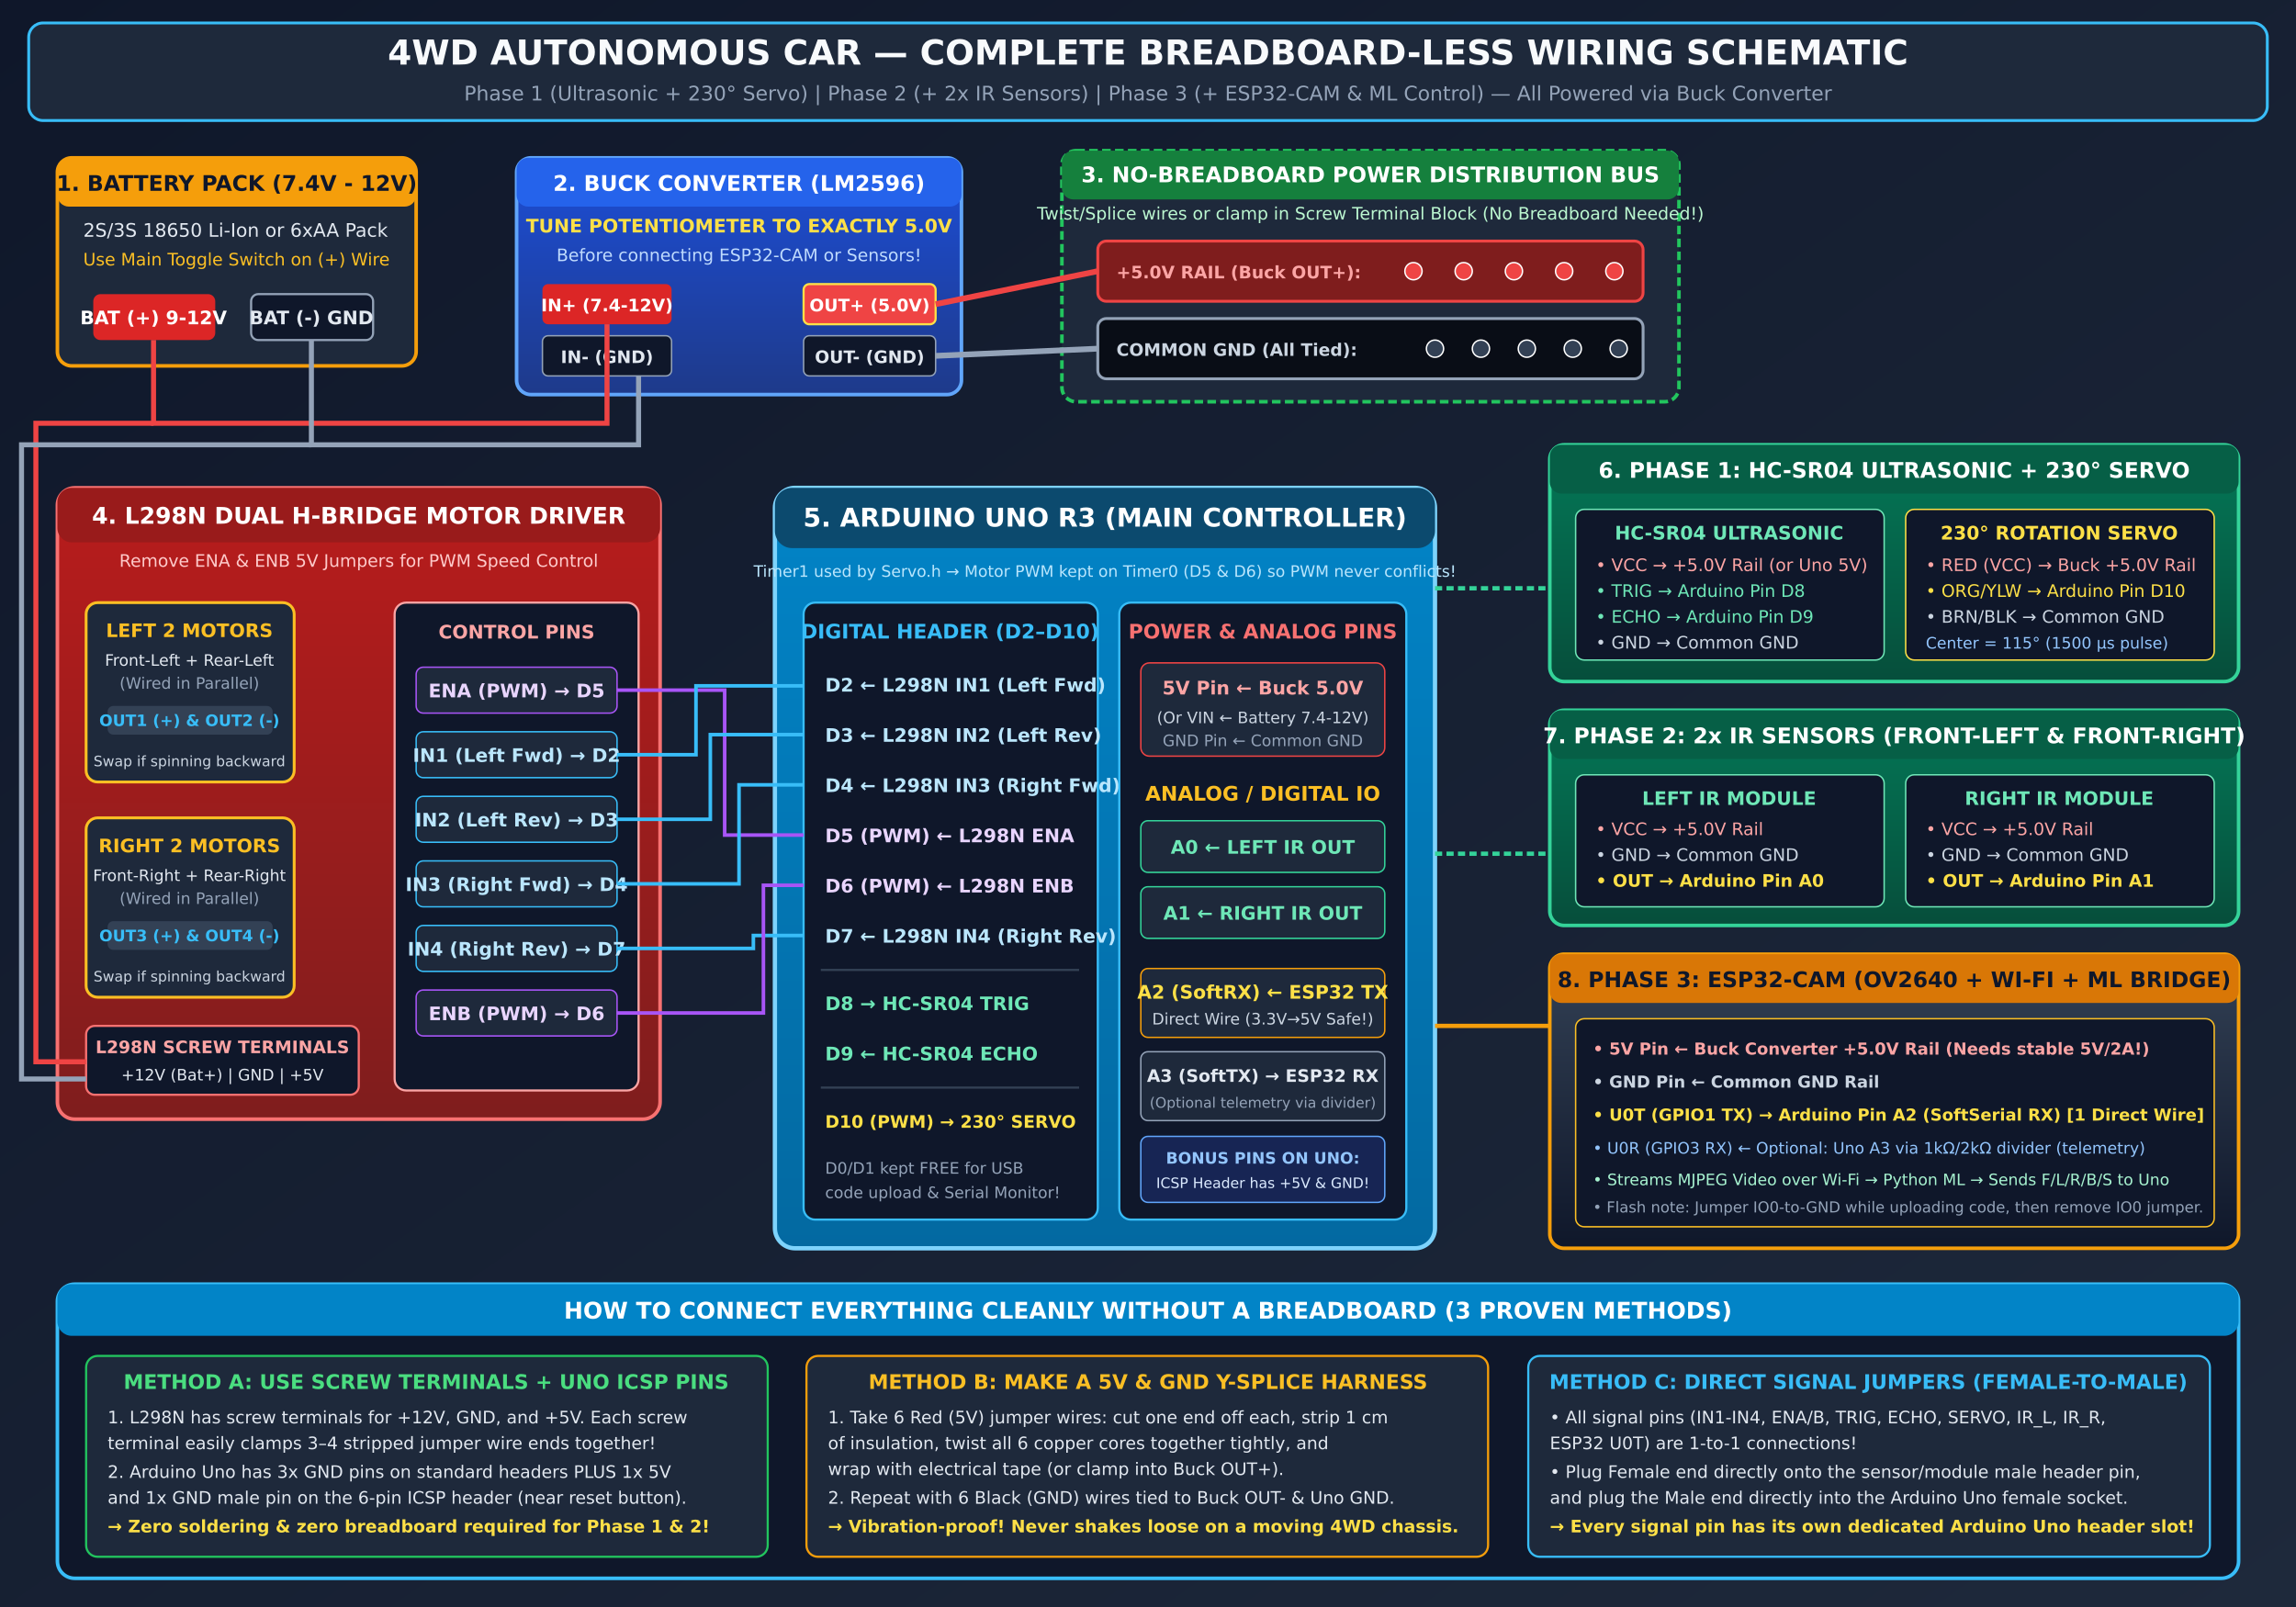
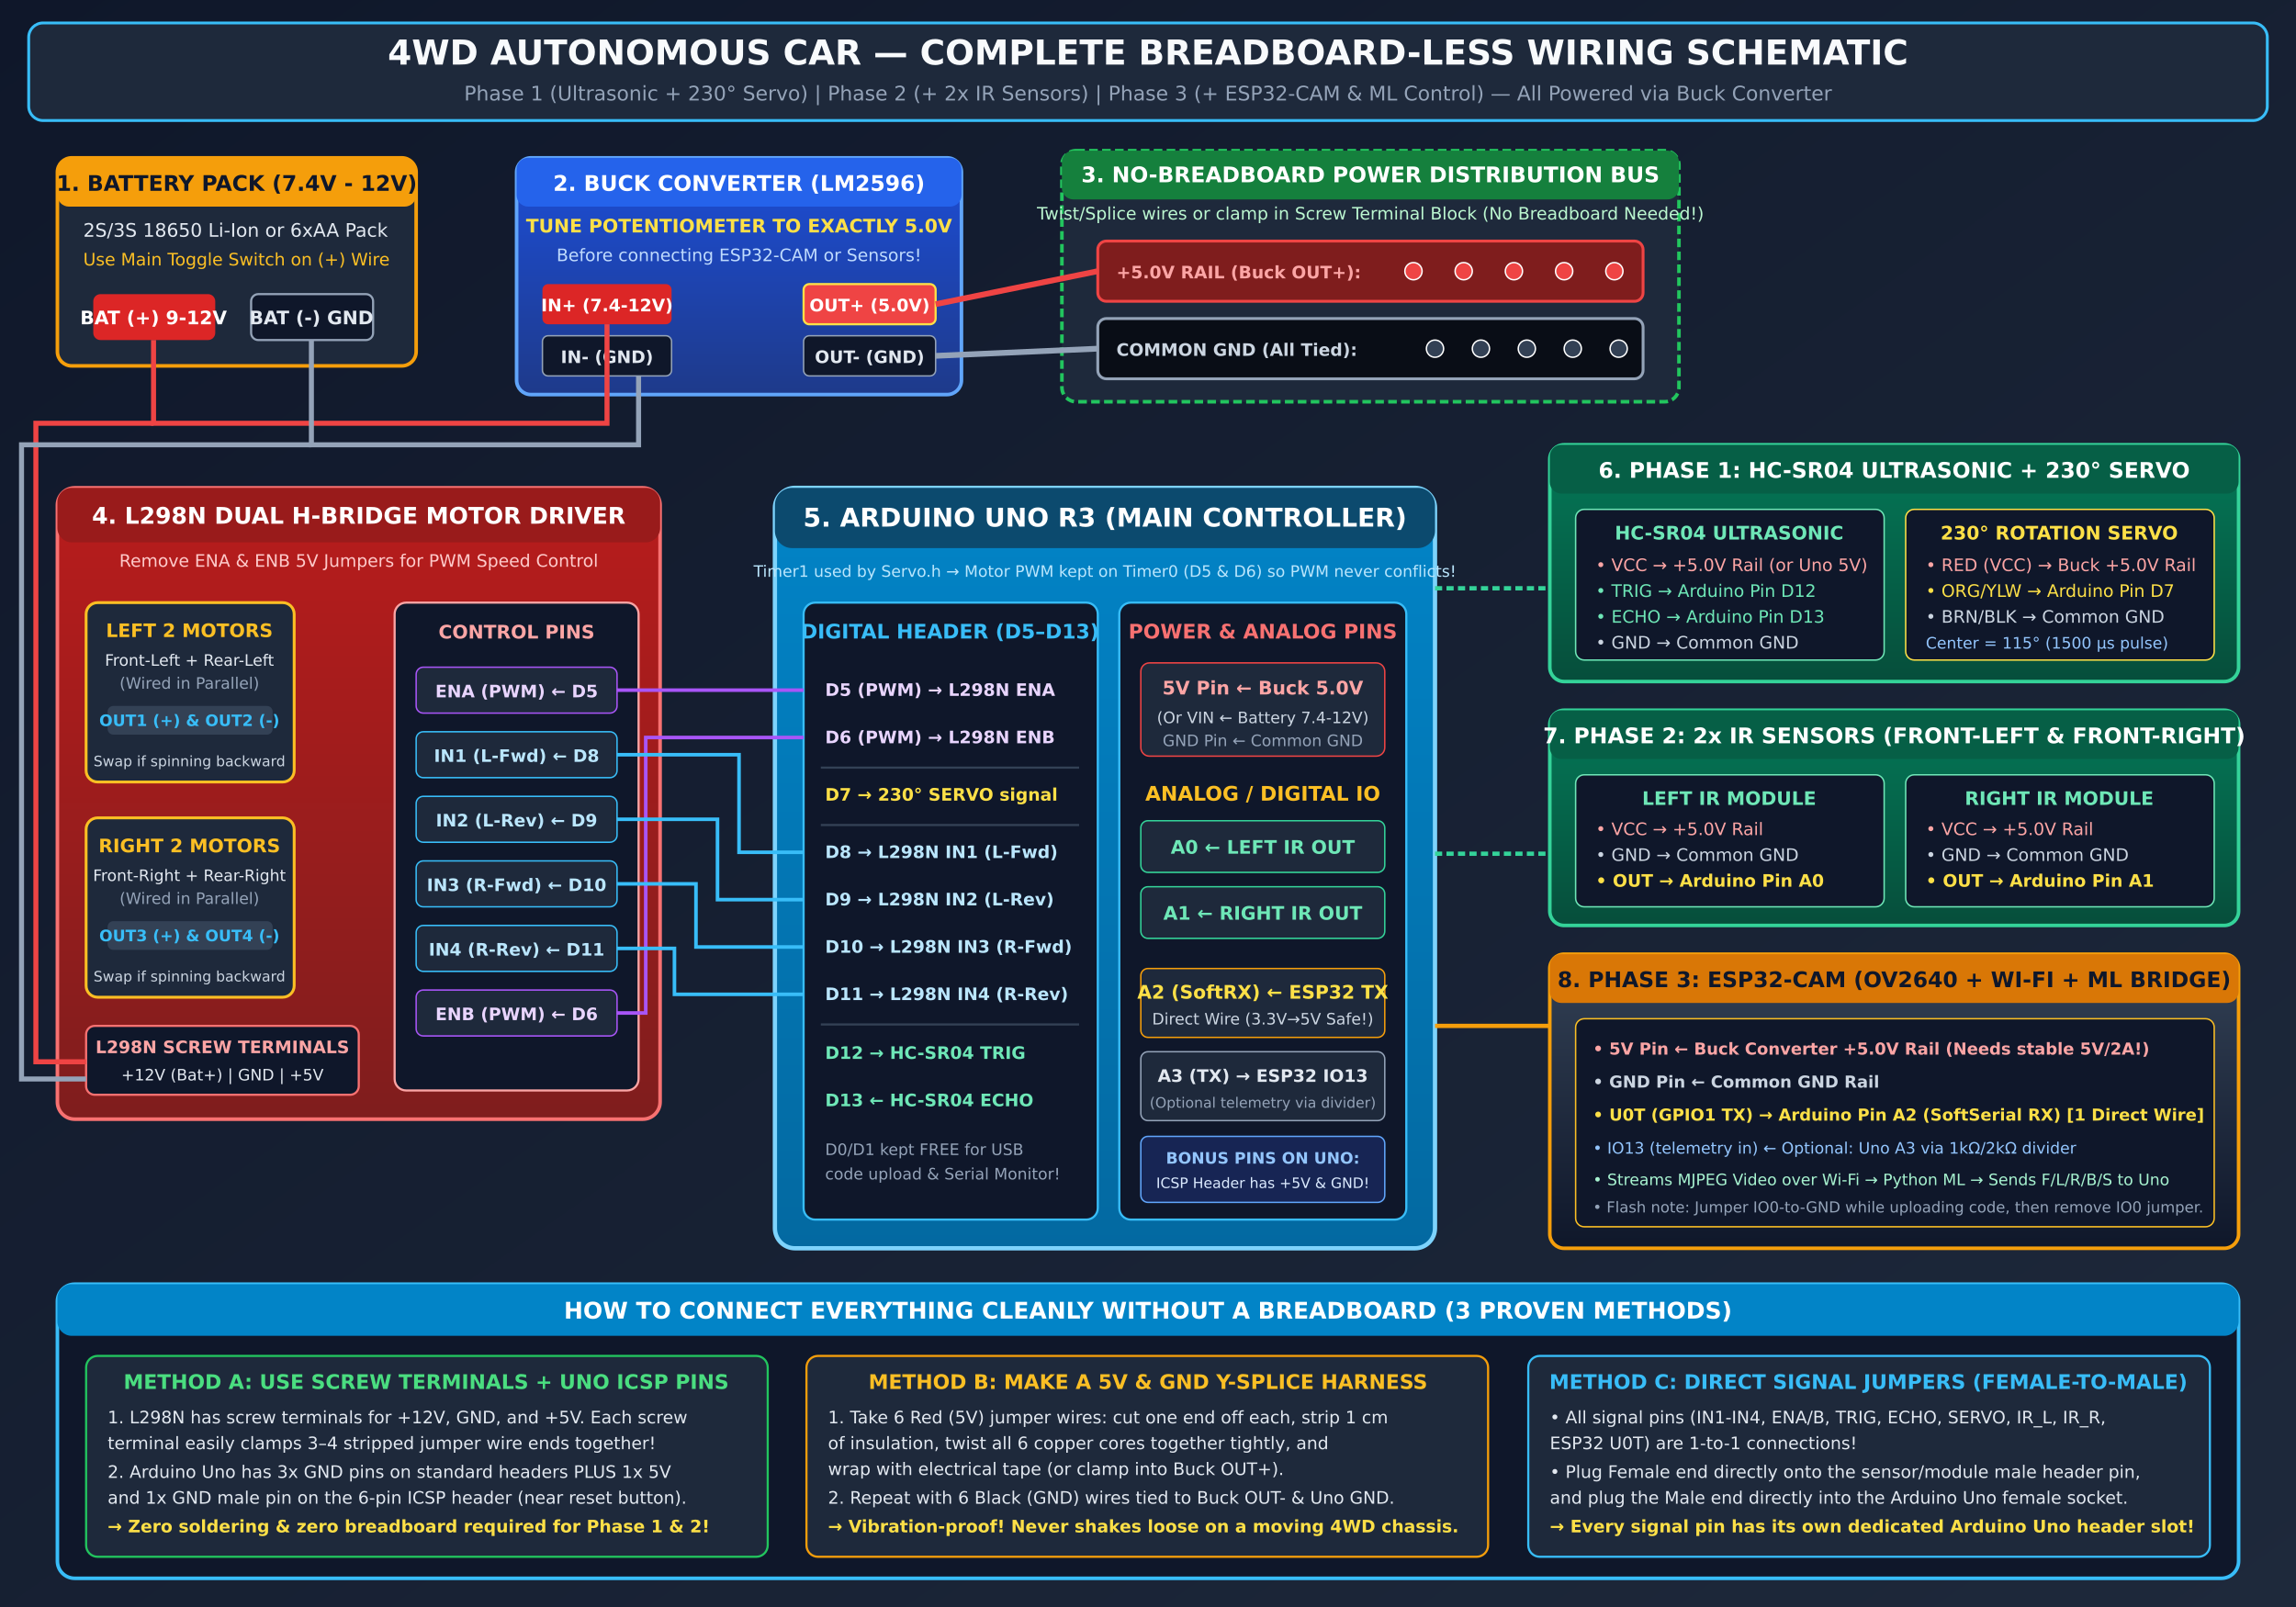
<svg xmlns="http://www.w3.org/2000/svg" width="1600" height="1120" viewBox="0 0 1600 1120" font-family="DejaVu Sans, Arial, Helvetica, sans-serif">
  <defs>
    <linearGradient id="bgGrad" x1="0%" y1="0%" x2="100%" y2="100%">
      <stop offset="0%" stop-color="#0f172a" />
      <stop offset="100%" stop-color="#1e293b" />
    </linearGradient>
    <linearGradient id="arduinoGrad" x1="0%" y1="0%" x2="0%" y2="100%">
      <stop offset="0%" stop-color="#0284c7" />
      <stop offset="100%" stop-color="#0369a1" />
    </linearGradient>
    <linearGradient id="l298Grad" x1="0%" y1="0%" x2="0%" y2="100%">
      <stop offset="0%" stop-color="#b91c1c" />
      <stop offset="100%" stop-color="#7f1d1d" />
    </linearGradient>
    <linearGradient id="buckGrad" x1="0%" y1="0%" x2="0%" y2="100%">
      <stop offset="0%" stop-color="#1d4ed8" />
      <stop offset="100%" stop-color="#1e3a8a" />
    </linearGradient>
    <linearGradient id="espGrad" x1="0%" y1="0%" x2="0%" y2="100%">
      <stop offset="0%" stop-color="#334155" />
      <stop offset="100%" stop-color="#0f172a" />
    </linearGradient>
    <linearGradient id="sensorGrad" x1="0%" y1="0%" x2="0%" y2="100%">
      <stop offset="0%" stop-color="#047857" />
      <stop offset="100%" stop-color="#064e3b" />
    </linearGradient>
  </defs>
  <rect width="1600" height="1120" fill="url(#bgGrad)" />
  <rect x="20" y="16" width="1560" height="68" rx="10" fill="#1e293b" stroke="#38bdf8" stroke-width="2" />
  <text x="800" y="45" fill="#f8fafc" font-size="24" font-weight="bold" text-anchor="middle">4WD AUTONOMOUS CAR — COMPLETE BREADBOARD-LESS WIRING SCHEMATIC</text>
  <text x="800" y="70" fill="#94a3b8" font-size="14" text-anchor="middle">Phase 1 (Ultrasonic + 230° Servo)  |  Phase 2 (+ 2x IR Sensors)  |  Phase 3 (+ ESP32-CAM &amp; ML Control) — All Powered via Buck Converter</text>
  <rect x="40" y="110" width="250" height="145" rx="10" fill="#1e293b" stroke="#f59e0b" stroke-width="2.5" />
  <rect x="40" y="110" width="250" height="34" rx="8" fill="#f59e0b" />
  <text x="165" y="133" fill="#0f172a" font-size="15" font-weight="bold" text-anchor="middle">1. BATTERY PACK (7.4V - 12V)</text>
  <text x="58" y="165" fill="#e2e8f0" font-size="13">2S/3S 18650 Li-Ion or 6xAA Pack</text>
  <text x="58" y="185" fill="#fbbf24" font-size="12">Use Main Toggle Switch on (+) Wire</text>
  <rect x="65" y="205" width="85" height="32" rx="5" fill="#dc2626" />
  <text x="107" y="226" fill="#ffffff" font-size="13" font-weight="bold" text-anchor="middle">BAT (+) 9-12V</text>
  <rect x="175" y="205" width="85" height="32" rx="5" fill="#0f172a" stroke="#94a3b8" stroke-width="1.5" />
  <text x="217" y="226" fill="#e2e8f0" font-size="13" font-weight="bold" text-anchor="middle">BAT (-) GND</text>
  <rect x="360" y="110" width="310" height="165" rx="10" fill="url(#buckGrad)" stroke="#60a5fa" stroke-width="2.5" />
  <rect x="360" y="110" width="310" height="34" rx="8" fill="#2563eb" />
  <text x="515" y="133" fill="#ffffff" font-size="15" font-weight="bold" text-anchor="middle">2. BUCK CONVERTER (LM2596)</text>
  <text x="515" y="162" fill="#fde047" font-size="13" font-weight="bold" text-anchor="middle">TUNE POTENTIOMETER TO EXACTLY 5.0V</text>
  <text x="515" y="182" fill="#bfdbfe" font-size="12" text-anchor="middle">Before connecting ESP32-CAM or Sensors!</text>
  <rect x="378" y="198" width="90" height="28" rx="4" fill="#dc2626" />
  <text x="423" y="217" fill="#ffffff" font-size="12" font-weight="bold" text-anchor="middle">IN+ (7.4-12V)</text>
  <rect x="378" y="234" width="90" height="28" rx="4" fill="#0f172a" stroke="#94a3b8" />
  <text x="423" y="253" fill="#e2e8f0" font-size="12" font-weight="bold" text-anchor="middle">IN- (GND)</text>
  <rect x="560" y="198" width="92" height="28" rx="4" fill="#ef4444" stroke="#fde047" stroke-width="1.5" />
  <text x="606" y="217" fill="#ffffff" font-size="12" font-weight="bold" text-anchor="middle">OUT+ (5.0V)</text>
  <rect x="560" y="234" width="92" height="28" rx="4" fill="#0f172a" stroke="#94a3b8" />
  <text x="606" y="253" fill="#e2e8f0" font-size="12" font-weight="bold" text-anchor="middle">OUT- (GND)</text>
  <rect x="740" y="105" width="430" height="175" rx="10" fill="#1e293b" stroke="#22c55e" stroke-width="2.5" stroke-dasharray="6,3" />
  <rect x="740" y="105" width="430" height="34" rx="8" fill="#15803d" />
  <text x="955" y="127" fill="#ffffff" font-size="15" font-weight="bold" text-anchor="middle">3. NO-BREADBOARD POWER DISTRIBUTION BUS</text>
  <text x="955" y="153" fill="#bbf7d0" font-size="12" text-anchor="middle">Twist/Splice wires or clamp in Screw Terminal Block (No Breadboard Needed!)</text>
  <rect x="765" y="168" width="380" height="42" rx="6" fill="#7f1d1d" stroke="#ef4444" stroke-width="2" />
  <text x="778" y="194" fill="#fca5a5" font-size="12" font-weight="bold">+5.0V RAIL (Buck OUT+):</text>
  <circle cx="985" cy="189" r="6" fill="#ef4444" stroke="#ffffff" />
  <circle cx="1020" cy="189" r="6" fill="#ef4444" stroke="#ffffff" />
  <circle cx="1055" cy="189" r="6" fill="#ef4444" stroke="#ffffff" />
  <circle cx="1090" cy="189" r="6" fill="#ef4444" stroke="#ffffff" />
  <circle cx="1125" cy="189" r="6" fill="#ef4444" stroke="#ffffff" />
  <rect x="765" y="222" width="380" height="42" rx="6" fill="#090d16" stroke="#94a3b8" stroke-width="2" />
  <text x="778" y="248" fill="#cbd5e1" font-size="12" font-weight="bold">COMMON GND (All Tied):</text>
  <circle cx="1000" cy="243" r="6" fill="#334155" stroke="#ffffff" />
  <circle cx="1032" cy="243" r="6" fill="#334155" stroke="#ffffff" />
  <circle cx="1064" cy="243" r="6" fill="#334155" stroke="#ffffff" />
  <circle cx="1096" cy="243" r="6" fill="#334155" stroke="#ffffff" />
  <circle cx="1128" cy="243" r="6" fill="#334155" stroke="#ffffff" />
  <rect x="40" y="340" width="420" height="440" rx="12" fill="url(#l298Grad)" stroke="#f87171" stroke-width="2.5" />
  <rect x="40" y="340" width="420" height="38" rx="10" fill="#991b1b" />
  <text x="250" y="365" fill="#ffffff" font-size="16" font-weight="bold" text-anchor="middle">4. L298N DUAL H-BRIDGE MOTOR DRIVER</text>
  <text x="250" y="395" fill="#fecaca" font-size="12" text-anchor="middle">Remove ENA &amp; ENB 5V Jumpers for PWM Speed Control</text>
  <rect x="60" y="420" width="145" height="125" rx="8" fill="#1e293b" stroke="#fbbf24" stroke-width="2" />
  <text x="132" y="444" fill="#fbbf24" font-size="13" font-weight="bold" text-anchor="middle">LEFT 2 MOTORS</text>
  <text x="132" y="464" fill="#e2e8f0" font-size="11" text-anchor="middle">Front-Left + Rear-Left</text>
  <text x="132" y="480" fill="#94a3b8" font-size="11" text-anchor="middle">(Wired in Parallel)</text>
  <rect x="75" y="492" width="115" height="20" rx="4" fill="#334155" />
  <text x="132" y="506" fill="#38bdf8" font-size="11" font-weight="bold" text-anchor="middle">OUT1 (+) &amp; OUT2 (-)</text>
  <text x="132" y="534" fill="#cbd5e1" font-size="10" text-anchor="middle">Swap if spinning backward</text>
  <rect x="60" y="570" width="145" height="125" rx="8" fill="#1e293b" stroke="#fbbf24" stroke-width="2" />
  <text x="132" y="594" fill="#fbbf24" font-size="13" font-weight="bold" text-anchor="middle">RIGHT 2 MOTORS</text>
  <text x="132" y="614" fill="#e2e8f0" font-size="11" text-anchor="middle">Front-Right + Rear-Right</text>
  <text x="132" y="630" fill="#94a3b8" font-size="11" text-anchor="middle">(Wired in Parallel)</text>
  <rect x="75" y="642" width="115" height="20" rx="4" fill="#334155" />
  <text x="132" y="656" fill="#38bdf8" font-size="11" font-weight="bold" text-anchor="middle">OUT3 (+) &amp; OUT4 (-)</text>
  <text x="132" y="684" fill="#cbd5e1" font-size="10" text-anchor="middle">Swap if spinning backward</text>
  <rect x="60" y="715" width="190" height="48" rx="6" fill="#0f172a" stroke="#f87171" stroke-width="1.5" />
  <text x="155" y="734" fill="#fca5a5" font-size="12" font-weight="bold" text-anchor="middle">L298N SCREW TERMINALS</text>
  <text x="155" y="753" fill="#e2e8f0" font-size="11" text-anchor="middle">+12V (Bat+)  |  GND  |  +5V</text>
  <rect x="275" y="420" width="170" height="340" rx="8" fill="#0f172a" stroke="#fca5a5" stroke-width="1.5" />
  <text x="360" y="445" fill="#fca5a5" font-size="13" font-weight="bold" text-anchor="middle">CONTROL PINS</text>
  <rect x="290" y="465" width="140" height="32" rx="5" fill="#1e293b" stroke="#a855f7" />
-   <text x="360" y="486" fill="#e9d5ff" font-size="13" font-weight="bold" text-anchor="middle">ENA (PWM)  →  D5</text>
+   <text x="360" y="486" fill="#e9d5ff" font-size="12" font-weight="bold" text-anchor="middle">ENA (PWM) ← D5</text>
  <rect x="290" y="510" width="140" height="32" rx="5" fill="#1e293b" stroke="#38bdf8" />
-   <text x="360" y="531" fill="#bae6fd" font-size="13" font-weight="bold" text-anchor="middle">IN1 (Left Fwd) → D2</text>
+   <text x="360" y="531" fill="#bae6fd" font-size="12" font-weight="bold" text-anchor="middle">IN1 (L-Fwd) ← D8</text>
  <rect x="290" y="555" width="140" height="32" rx="5" fill="#1e293b" stroke="#38bdf8" />
-   <text x="360" y="576" fill="#bae6fd" font-size="13" font-weight="bold" text-anchor="middle">IN2 (Left Rev) → D3</text>
+   <text x="360" y="576" fill="#bae6fd" font-size="12" font-weight="bold" text-anchor="middle">IN2 (L-Rev) ← D9</text>
  <rect x="290" y="600" width="140" height="32" rx="5" fill="#1e293b" stroke="#38bdf8" />
-   <text x="360" y="621" fill="#bae6fd" font-size="13" font-weight="bold" text-anchor="middle">IN3 (Right Fwd) → D4</text>
+   <text x="360" y="621" fill="#bae6fd" font-size="12" font-weight="bold" text-anchor="middle">IN3 (R-Fwd) ← D10</text>
  <rect x="290" y="645" width="140" height="32" rx="5" fill="#1e293b" stroke="#38bdf8" />
-   <text x="360" y="666" fill="#bae6fd" font-size="13" font-weight="bold" text-anchor="middle">IN4 (Right Rev) → D7</text>
+   <text x="360" y="666" fill="#bae6fd" font-size="12" font-weight="bold" text-anchor="middle">IN4 (R-Rev) ← D11</text>
  <rect x="290" y="690" width="140" height="32" rx="5" fill="#1e293b" stroke="#a855f7" />
-   <text x="360" y="711" fill="#e9d5ff" font-size="13" font-weight="bold" text-anchor="middle">ENB (PWM)  →  D6</text>
+   <text x="360" y="711" fill="#e9d5ff" font-size="12" font-weight="bold" text-anchor="middle">ENB (PWM) ← D6</text>
  <rect x="540" y="340" width="460" height="530" rx="14" fill="url(#arduinoGrad)" stroke="#7dd3fc" stroke-width="3" />
  <rect x="540" y="340" width="460" height="42" rx="12" fill="#0c4a6e" />
  <text x="770" y="367" fill="#ffffff" font-size="18" font-weight="bold" text-anchor="middle">5. ARDUINO UNO R3 (MAIN CONTROLLER)</text>
  <text x="770" y="402" fill="#bae6fd" font-size="11" text-anchor="middle">Timer1 used by Servo.h → Motor PWM kept on Timer0 (D5 &amp; D6) so PWM never conflicts!</text>
  <rect x="560" y="420" width="205" height="430" rx="8" fill="#0f172a" stroke="#38bdf8" stroke-width="1.5" />
-   <text x="662" y="445" fill="#38bdf8" font-size="14" font-weight="bold" text-anchor="middle">DIGITAL HEADER (D2–D10)</text>
-   <text x="575" y="482" fill="#bae6fd" font-size="13" font-weight="bold">D2  ←  L298N IN1 (Left Fwd)</text>
-   <text x="575" y="517" fill="#bae6fd" font-size="13" font-weight="bold">D3  ←  L298N IN2 (Left Rev)</text>
-   <text x="575" y="552" fill="#bae6fd" font-size="13" font-weight="bold">D4  ←  L298N IN3 (Right Fwd)</text>
-   <text x="575" y="587" fill="#e9d5ff" font-size="13" font-weight="bold">D5 (PWM) ← L298N ENA</text>
-   <text x="575" y="622" fill="#e9d5ff" font-size="13" font-weight="bold">D6 (PWM) ← L298N ENB</text>
-   <text x="575" y="657" fill="#bae6fd" font-size="13" font-weight="bold">D7  ←  L298N IN4 (Right Rev)</text>
-   <line x1="572" y1="676" x2="752" y2="676" stroke="#334155" stroke-width="1.5" />
-   <text x="575" y="704" fill="#6ee7b7" font-size="13" font-weight="bold">D8  →  HC-SR04 TRIG</text>
-   <text x="575" y="739" fill="#6ee7b7" font-size="13" font-weight="bold">D9  ←  HC-SR04 ECHO</text>
-   <line x1="572" y1="758" x2="752" y2="758" stroke="#334155" stroke-width="1.5" />
-   <text x="575" y="786" fill="#fde047" font-size="12" font-weight="bold">D10 (PWM) → 230° SERVO</text>
-   <text x="575" y="818" fill="#94a3b8" font-size="11">D0/D1 kept FREE for USB</text>
-   <text x="575" y="835" fill="#94a3b8" font-size="11">code upload &amp; Serial Monitor!</text>
+   <text x="662" y="445" fill="#38bdf8" font-size="14" font-weight="bold" text-anchor="middle">DIGITAL HEADER (D5–D13)</text>
+   <text x="575" y="485" fill="#e9d5ff" font-size="12" font-weight="bold">D5 (PWM) → L298N ENA</text>
+   <text x="575" y="518" fill="#e9d5ff" font-size="12" font-weight="bold">D6 (PWM) → L298N ENB</text>
+   <line x1="572" y1="535" x2="752" y2="535" stroke="#334155" stroke-width="1.5" />
+   <text x="575" y="558" fill="#fde047" font-size="12" font-weight="bold">D7 → 230° SERVO signal</text>
+   <line x1="572" y1="575" x2="752" y2="575" stroke="#334155" stroke-width="1.5" />
+   <text x="575" y="598" fill="#bae6fd" font-size="12" font-weight="bold">D8 → L298N IN1 (L-Fwd)</text>
+   <text x="575" y="631" fill="#bae6fd" font-size="12" font-weight="bold">D9 → L298N IN2 (L-Rev)</text>
+   <text x="575" y="664" fill="#bae6fd" font-size="12" font-weight="bold">D10 → L298N IN3 (R-Fwd)</text>
+   <text x="575" y="697" fill="#bae6fd" font-size="12" font-weight="bold">D11 → L298N IN4 (R-Rev)</text>
+   <line x1="572" y1="714" x2="752" y2="714" stroke="#334155" stroke-width="1.5" />
+   <text x="575" y="738" fill="#6ee7b7" font-size="12" font-weight="bold">D12 → HC-SR04 TRIG</text>
+   <text x="575" y="771" fill="#6ee7b7" font-size="12" font-weight="bold">D13 ← HC-SR04 ECHO</text>
+   <text x="575" y="805" fill="#94a3b8" font-size="11">D0/D1 kept FREE for USB</text>
+   <text x="575" y="822" fill="#94a3b8" font-size="11">code upload &amp; Serial Monitor!</text>
  <rect x="780" y="420" width="200" height="430" rx="8" fill="#0f172a" stroke="#38bdf8" stroke-width="1.5" />
  <text x="880" y="445" fill="#f87171" font-size="14" font-weight="bold" text-anchor="middle">POWER &amp; ANALOG PINS</text>
  <rect x="795" y="462" width="170" height="65" rx="6" fill="#1e293b" stroke="#ef4444" />
  <text x="880" y="484" fill="#fca5a5" font-size="13" font-weight="bold" text-anchor="middle">5V Pin ← Buck 5.0V</text>
  <text x="880" y="504" fill="#cbd5e1" font-size="11" text-anchor="middle">(Or VIN ← Battery 7.4-12V)</text>
  <text x="880" y="520" fill="#94a3b8" font-size="11" text-anchor="middle">GND Pin ← Common GND</text>
  <text x="880" y="558" fill="#fbbf24" font-size="14" font-weight="bold" text-anchor="middle">ANALOG / DIGITAL IO</text>
  <rect x="795" y="572" width="170" height="36" rx="5" fill="#1e293b" stroke="#34d399" />
  <text x="880" y="595" fill="#6ee7b7" font-size="13" font-weight="bold" text-anchor="middle">A0 ← LEFT IR OUT</text>
  <rect x="795" y="618" width="170" height="36" rx="5" fill="#1e293b" stroke="#34d399" />
  <text x="880" y="641" fill="#6ee7b7" font-size="13" font-weight="bold" text-anchor="middle">A1 ← RIGHT IR OUT</text>
  <rect x="795" y="675" width="170" height="48" rx="5" fill="#1e293b" stroke="#f59e0b" />
  <text x="880" y="696" fill="#fde047" font-size="13" font-weight="bold" text-anchor="middle">A2 (SoftRX) ← ESP32 TX</text>
  <text x="880" y="714" fill="#cbd5e1" font-size="11" text-anchor="middle">Direct Wire (3.3V→5V Safe!)</text>
  <rect x="795" y="733" width="170" height="48" rx="5" fill="#1e293b" stroke="#94a3b8" />
-   <text x="880" y="754" fill="#e2e8f0" font-size="12" font-weight="bold" text-anchor="middle">A3 (SoftTX) → ESP32 RX</text>
+   <text x="880" y="754" fill="#e2e8f0" font-size="12" font-weight="bold" text-anchor="middle">A3 (TX) → ESP32 IO13</text>
  <text x="880" y="772" fill="#94a3b8" font-size="10" text-anchor="middle">(Optional telemetry via divider)</text>
  <rect x="795" y="792" width="170" height="46" rx="5" fill="#172554" stroke="#60a5fa" />
  <text x="880" y="811" fill="#93c5fd" font-size="11" font-weight="bold" text-anchor="middle">BONUS PINS ON UNO:</text>
  <text x="880" y="828" fill="#dbeafe" font-size="10" text-anchor="middle">ICSP Header has +5V &amp; GND!</text>
  <rect x="1080" y="310" width="480" height="165" rx="10" fill="url(#sensorGrad)" stroke="#34d399" stroke-width="2.5" />
  <rect x="1080" y="310" width="480" height="34" rx="8" fill="#065f46" />
  <text x="1320" y="333" fill="#ffffff" font-size="15" font-weight="bold" text-anchor="middle">6. PHASE 1: HC-SR04 ULTRASONIC + 230° SERVO</text>
  <rect x="1098" y="355" width="215" height="105" rx="6" fill="#0f172a" stroke="#6ee7b7" />
  <text x="1205" y="376" fill="#6ee7b7" font-size="13" font-weight="bold" text-anchor="middle">HC-SR04 ULTRASONIC</text>
  <text x="1112" y="398" fill="#fca5a5" font-size="12">• VCC   → +5.0V Rail (or Uno 5V)</text>
-   <text x="1112" y="416" fill="#6ee7b7" font-size="12">• TRIG  → Arduino Pin D8</text>
-   <text x="1112" y="434" fill="#6ee7b7" font-size="12">• ECHO  → Arduino Pin D9</text>
+   <text x="1112" y="416" fill="#6ee7b7" font-size="12">• TRIG  → Arduino Pin D12</text>
+   <text x="1112" y="434" fill="#6ee7b7" font-size="12">• ECHO  → Arduino Pin D13</text>
  <text x="1112" y="452" fill="#cbd5e1" font-size="12">• GND   → Common GND</text>
  <rect x="1328" y="355" width="215" height="105" rx="6" fill="#0f172a" stroke="#fde047" />
  <text x="1435" y="376" fill="#fde047" font-size="13" font-weight="bold" text-anchor="middle">230° ROTATION SERVO</text>
  <text x="1342" y="398" fill="#fca5a5" font-size="12">• RED (VCC) → Buck +5.0V Rail</text>
-   <text x="1342" y="416" fill="#fde047" font-size="12">• ORG/YLW   → Arduino Pin D10</text>
+   <text x="1342" y="416" fill="#fde047" font-size="12">• ORG/YLW   → Arduino Pin D7</text>
  <text x="1342" y="434" fill="#cbd5e1" font-size="12">• BRN/BLK   → Common GND</text>
  <text x="1342" y="452" fill="#93c5fd" font-size="11">Center = 115° (1500 µs pulse)</text>
  <rect x="1080" y="495" width="480" height="150" rx="10" fill="url(#sensorGrad)" stroke="#34d399" stroke-width="2.5" />
  <rect x="1080" y="495" width="480" height="34" rx="8" fill="#065f46" />
  <text x="1320" y="518" fill="#ffffff" font-size="15" font-weight="bold" text-anchor="middle">7. PHASE 2: 2x IR SENSORS (FRONT-LEFT &amp; FRONT-RIGHT)</text>
  <rect x="1098" y="540" width="215" height="92" rx="6" fill="#0f172a" stroke="#6ee7b7" />
  <text x="1205" y="561" fill="#6ee7b7" font-size="13" font-weight="bold" text-anchor="middle">LEFT IR MODULE</text>
  <text x="1112" y="582" fill="#fca5a5" font-size="12">• VCC → +5.0V Rail</text>
  <text x="1112" y="600" fill="#cbd5e1" font-size="12">• GND → Common GND</text>
  <text x="1112" y="618" fill="#fde047" font-size="12" font-weight="bold">• OUT → Arduino Pin A0</text>
  <rect x="1328" y="540" width="215" height="92" rx="6" fill="#0f172a" stroke="#6ee7b7" />
  <text x="1435" y="561" fill="#6ee7b7" font-size="13" font-weight="bold" text-anchor="middle">RIGHT IR MODULE</text>
  <text x="1342" y="582" fill="#fca5a5" font-size="12">• VCC → +5.0V Rail</text>
  <text x="1342" y="600" fill="#cbd5e1" font-size="12">• GND → Common GND</text>
  <text x="1342" y="618" fill="#fde047" font-size="12" font-weight="bold">• OUT → Arduino Pin A1</text>
  <rect x="1080" y="665" width="480" height="205" rx="10" fill="url(#espGrad)" stroke="#f59e0b" stroke-width="2.5" />
  <rect x="1080" y="665" width="480" height="34" rx="8" fill="#d97706" />
  <text x="1320" y="688" fill="#0f172a" font-size="15" font-weight="bold" text-anchor="middle">8. PHASE 3: ESP32-CAM (OV2640 + WI-FI + ML BRIDGE)</text>
  <rect x="1098" y="710" width="445" height="145" rx="6" fill="#0f172a" stroke="#fbbf24" />
  <text x="1110" y="735" fill="#fca5a5" font-size="11.5" font-weight="bold">• 5V Pin         ← Buck Converter +5.0V Rail (Needs stable 5V/2A!)</text>
  <text x="1110" y="758" fill="#cbd5e1" font-size="11.5" font-weight="bold">• GND Pin        ← Common GND Rail</text>
  <text x="1110" y="781" fill="#fde047" font-size="11.5" font-weight="bold">• U0T (GPIO1 TX) → Arduino Pin A2 (SoftSerial RX) [1 Direct Wire]</text>
-   <text x="1110" y="804" fill="#93c5fd" font-size="11">• U0R (GPIO3 RX) ← Optional: Uno A3 via 1kΩ/2kΩ divider (telemetry)</text>
+   <text x="1110" y="804" fill="#93c5fd" font-size="11">• IO13 (telemetry in) ← Optional: Uno A3 via 1kΩ/2kΩ divider</text>
  <text x="1110" y="826" fill="#a7f3d0" font-size="11">• Streams MJPEG Video over Wi-Fi → Python ML → Sends F/L/R/B/S to Uno</text>
  <text x="1110" y="845" fill="#94a3b8" font-size="10.5">• Flash note: Jumper IO0-to-GND while uploading code, then remove IO0 jumper.</text>
  <path d="M 107 237 L 107 295 L 423 295 L 423 226" fill="none" stroke="#ef4444" stroke-width="3.5" />
  <path d="M 107 295 L 25 295 L 25 740 L 60 740" fill="none" stroke="#ef4444" stroke-width="3.5" />
  <path d="M 217 237 L 217 310 L 445 310 L 445 262" fill="none" stroke="#94a3b8" stroke-width="3.5" />
  <path d="M 217 310 L 15 310 L 15 752 L 60 752" fill="none" stroke="#94a3b8" stroke-width="3.5" />
  <path d="M 652 212 L 765 189" fill="none" stroke="#ef4444" stroke-width="4" />
  <path d="M 652 248 L 765 243" fill="none" stroke="#94a3b8" stroke-width="4" />
-   <path d="M 430 481 L 505 481 L 505 582 L 560 582" fill="none" stroke="#a855f7" stroke-width="2.5" />
-   <path d="M 430 526 L 485 526 L 485 478 L 560 478" fill="none" stroke="#38bdf8" stroke-width="2.5" />
-   <path d="M 430 571 L 495 571 L 495 512 L 560 512" fill="none" stroke="#38bdf8" stroke-width="2.5" />
-   <path d="M 430 616 L 515 616 L 515 547 L 560 547" fill="none" stroke="#38bdf8" stroke-width="2.5" />
-   <path d="M 430 661 L 525 661 L 525 652 L 560 652" fill="none" stroke="#38bdf8" stroke-width="2.5" />
-   <path d="M 430 706 L 532 706 L 532 617 L 560 617" fill="none" stroke="#a855f7" stroke-width="2.5" />
+   <path d="M 430 481 L 560 481" fill="none" stroke="#a855f7" stroke-width="2.5" />
+   <path d="M 430 706 L 450 706 L 450 514 L 560 514" fill="none" stroke="#a855f7" stroke-width="2.5" />
+   <path d="M 430 526 L 515 526 L 515 594 L 560 594" fill="none" stroke="#38bdf8" stroke-width="2.5" />
+   <path d="M 430 571 L 500 571 L 500 627 L 560 627" fill="none" stroke="#38bdf8" stroke-width="2.5" />
+   <path d="M 430 616 L 485 616 L 485 660 L 560 660" fill="none" stroke="#38bdf8" stroke-width="2.5" />
+   <path d="M 430 661 L 470 661 L 470 693 L 560 693" fill="none" stroke="#38bdf8" stroke-width="2.5" />
  <path d="M 1000 410 L 1080 410" fill="none" stroke="#34d399" stroke-width="3" stroke-dasharray="5,3" />
  <path d="M 1000 595 L 1080 595" fill="none" stroke="#34d399" stroke-width="3" stroke-dasharray="5,3" />
  <path d="M 1000 715 L 1080 715" fill="none" stroke="#f59e0b" stroke-width="3" />
  <rect x="40" y="895" width="1520" height="205" rx="12" fill="#0f172a" stroke="#38bdf8" stroke-width="2.5" />
  <rect x="40" y="895" width="1520" height="36" rx="10" fill="#0284c7" />
  <text x="800" y="919" fill="#ffffff" font-size="16" font-weight="bold" text-anchor="middle">HOW TO CONNECT EVERYTHING CLEANLY WITHOUT A BREADBOARD (3 PROVEN METHODS)</text>
  <rect x="60" y="945" width="475" height="140" rx="8" fill="#1e293b" stroke="#22c55e" stroke-width="1.5" />
  <text x="297" y="968" fill="#4ade80" font-size="14" font-weight="bold" text-anchor="middle">METHOD A: USE SCREW TERMINALS + UNO ICSP PINS</text>
  <text x="75" y="992" fill="#e2e8f0" font-size="12">1. L298N has screw terminals for +12V, GND, and +5V. Each screw</text>
  <text x="75" y="1010" fill="#e2e8f0" font-size="12">   terminal easily clamps 3–4 stripped jumper wire ends together!</text>
  <text x="75" y="1030" fill="#e2e8f0" font-size="12">2. Arduino Uno has 3x GND pins on standard headers PLUS 1x 5V</text>
  <text x="75" y="1048" fill="#e2e8f0" font-size="12">   and 1x GND male pin on the 6-pin ICSP header (near reset button).</text>
  <text x="75" y="1068" fill="#fde047" font-size="12" font-weight="bold">→ Zero soldering &amp; zero breadboard required for Phase 1 &amp; 2!</text>
  <rect x="562" y="945" width="475" height="140" rx="8" fill="#1e293b" stroke="#f59e0b" stroke-width="1.5" />
  <text x="800" y="968" fill="#fbbf24" font-size="14" font-weight="bold" text-anchor="middle">METHOD B: MAKE A 5V &amp; GND Y-SPLICE HARNESS</text>
  <text x="577" y="992" fill="#e2e8f0" font-size="12">1. Take 6 Red (5V) jumper wires: cut one end off each, strip 1 cm</text>
  <text x="577" y="1010" fill="#e2e8f0" font-size="12">   of insulation, twist all 6 copper cores together tightly, and</text>
  <text x="577" y="1028" fill="#e2e8f0" font-size="12">   wrap with electrical tape (or clamp into Buck OUT+).</text>
  <text x="577" y="1048" fill="#e2e8f0" font-size="12">2. Repeat with 6 Black (GND) wires tied to Buck OUT- &amp; Uno GND.</text>
  <text x="577" y="1068" fill="#fde047" font-size="12" font-weight="bold">→ Vibration-proof! Never shakes loose on a moving 4WD chassis.</text>
  <rect x="1065" y="945" width="475" height="140" rx="8" fill="#1e293b" stroke="#38bdf8" stroke-width="1.5" />
  <text x="1302" y="968" fill="#38bdf8" font-size="14" font-weight="bold" text-anchor="middle">METHOD C: DIRECT SIGNAL JUMPERS (FEMALE-TO-MALE)</text>
  <text x="1080" y="992" fill="#e2e8f0" font-size="12">• All signal pins (IN1-IN4, ENA/B, TRIG, ECHO, SERVO, IR_L, IR_R,</text>
  <text x="1080" y="1010" fill="#e2e8f0" font-size="12">  ESP32 U0T) are 1-to-1 connections!</text>
  <text x="1080" y="1030" fill="#e2e8f0" font-size="12">• Plug Female end directly onto the sensor/module male header pin,</text>
  <text x="1080" y="1048" fill="#e2e8f0" font-size="12">  and plug the Male end directly into the Arduino Uno female socket.</text>
  <text x="1080" y="1068" fill="#fde047" font-size="12" font-weight="bold">→ Every signal pin has its own dedicated Arduino Uno header slot!</text>
</svg>
